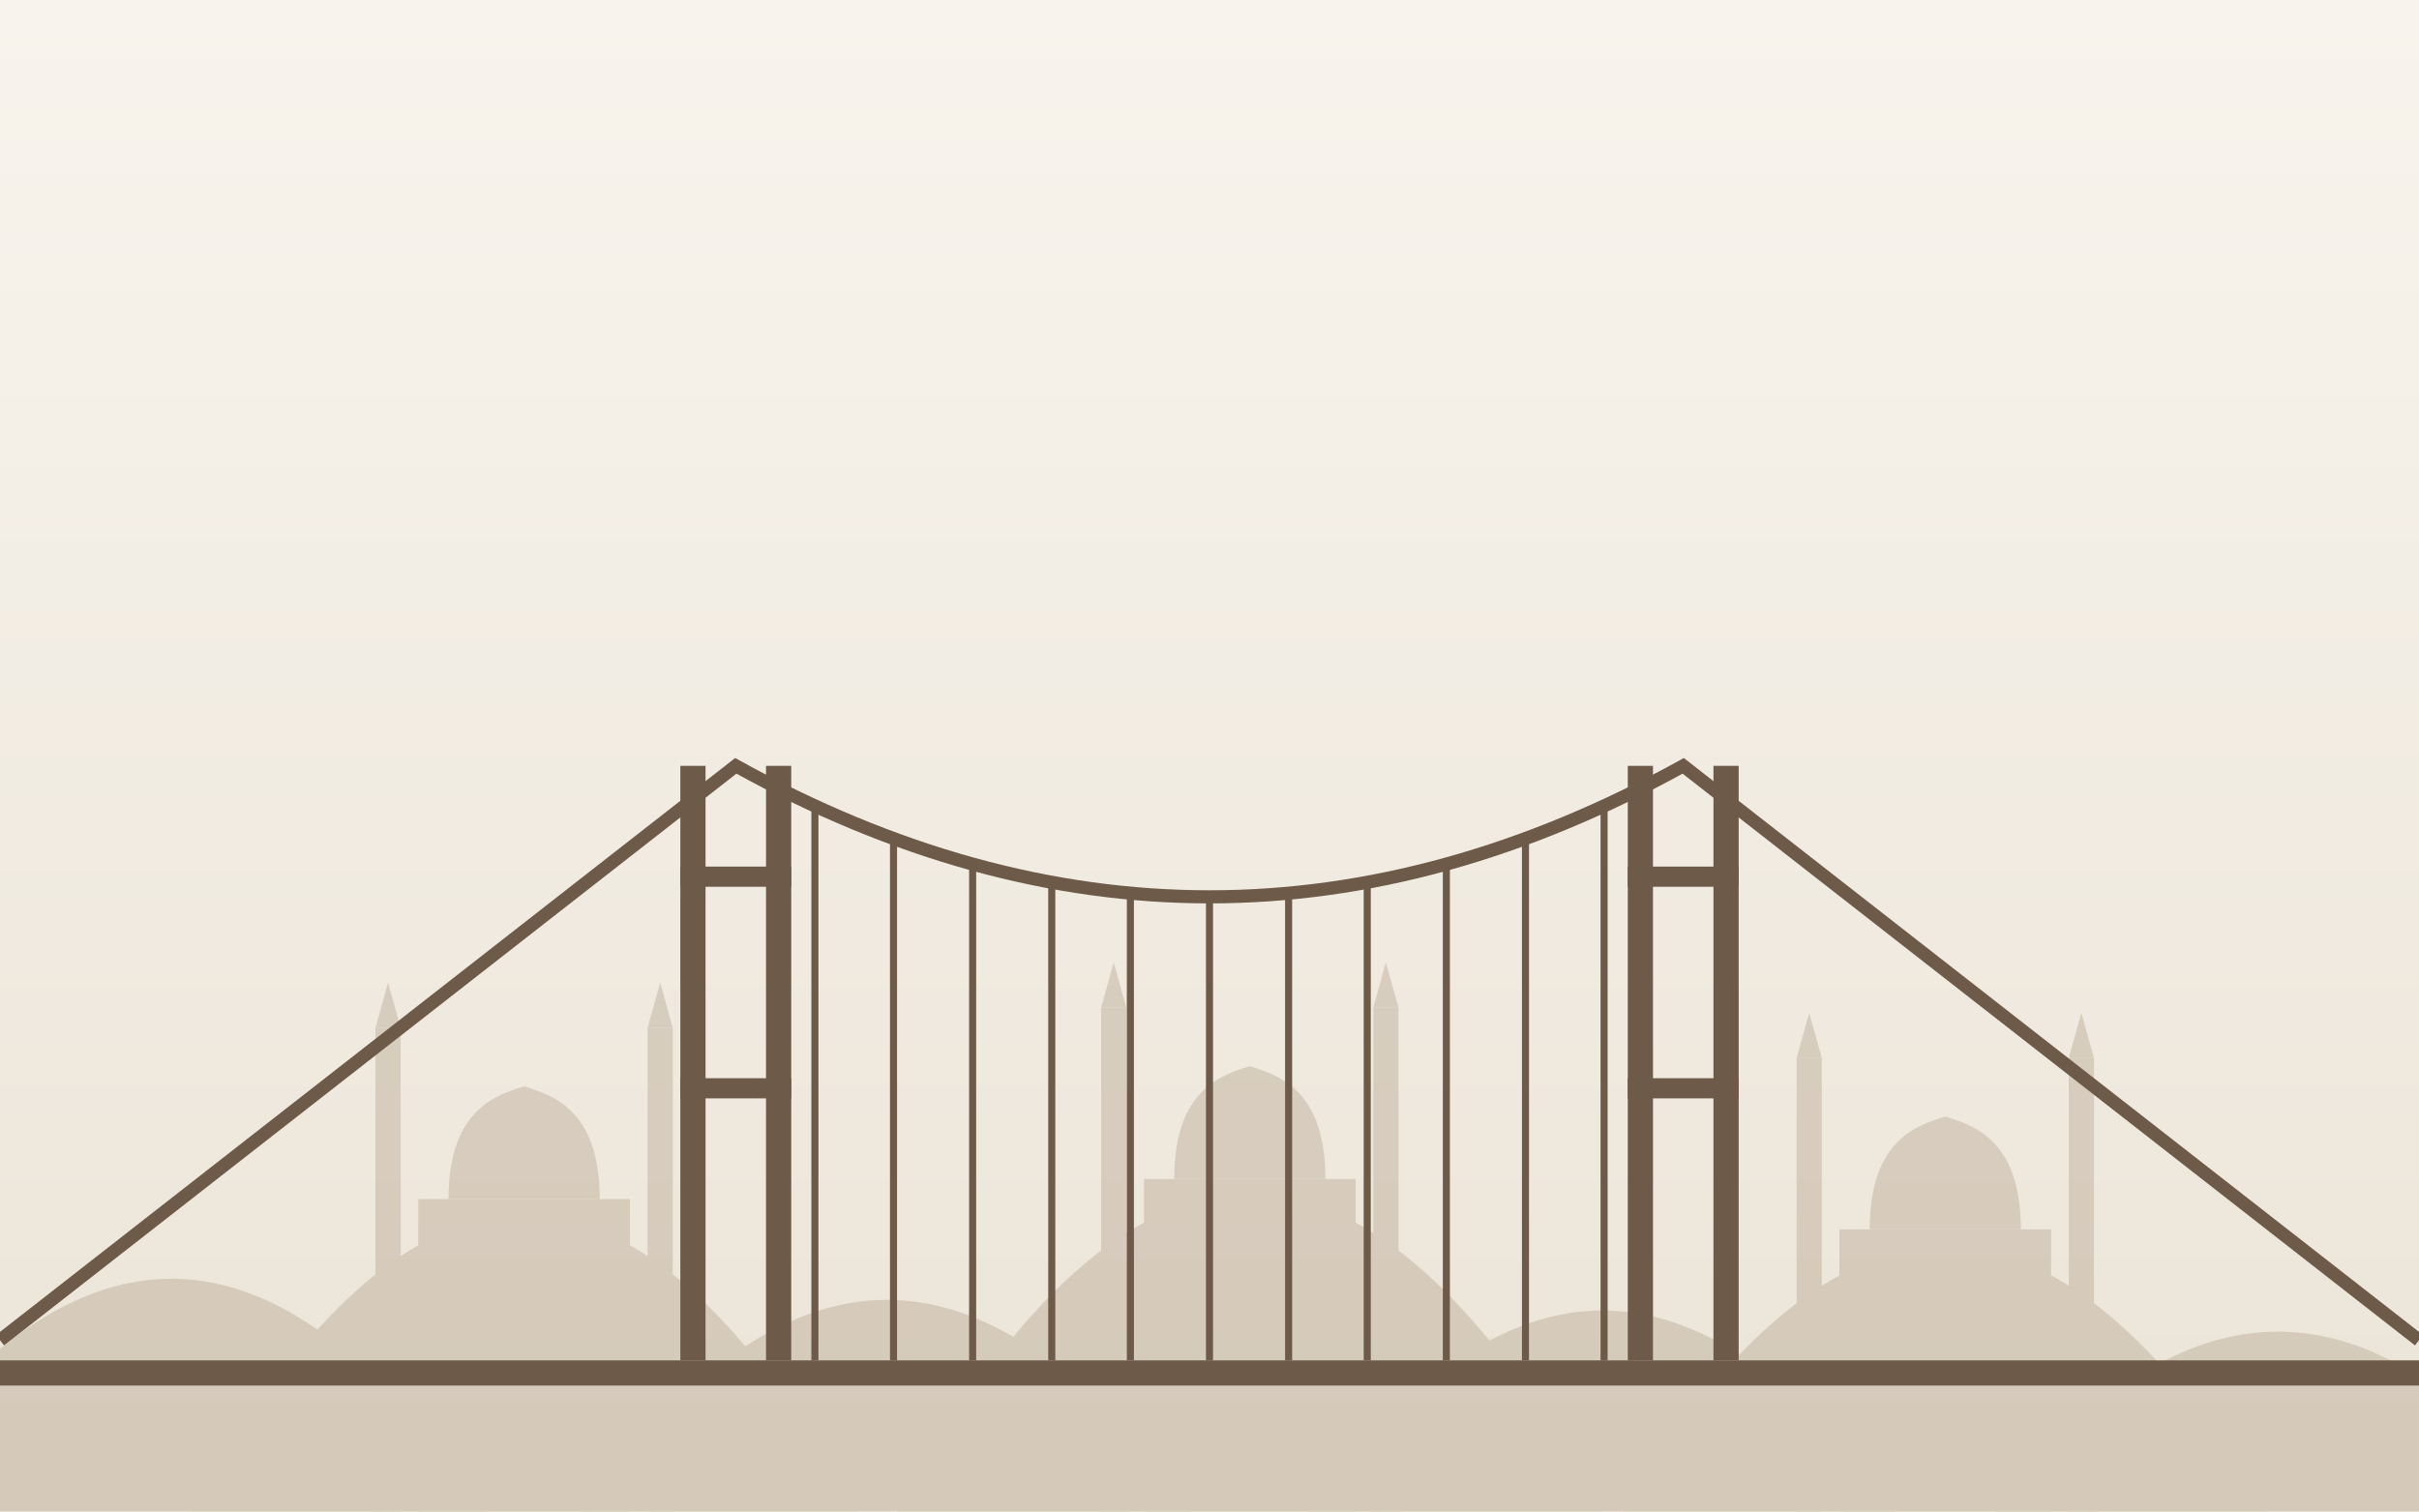
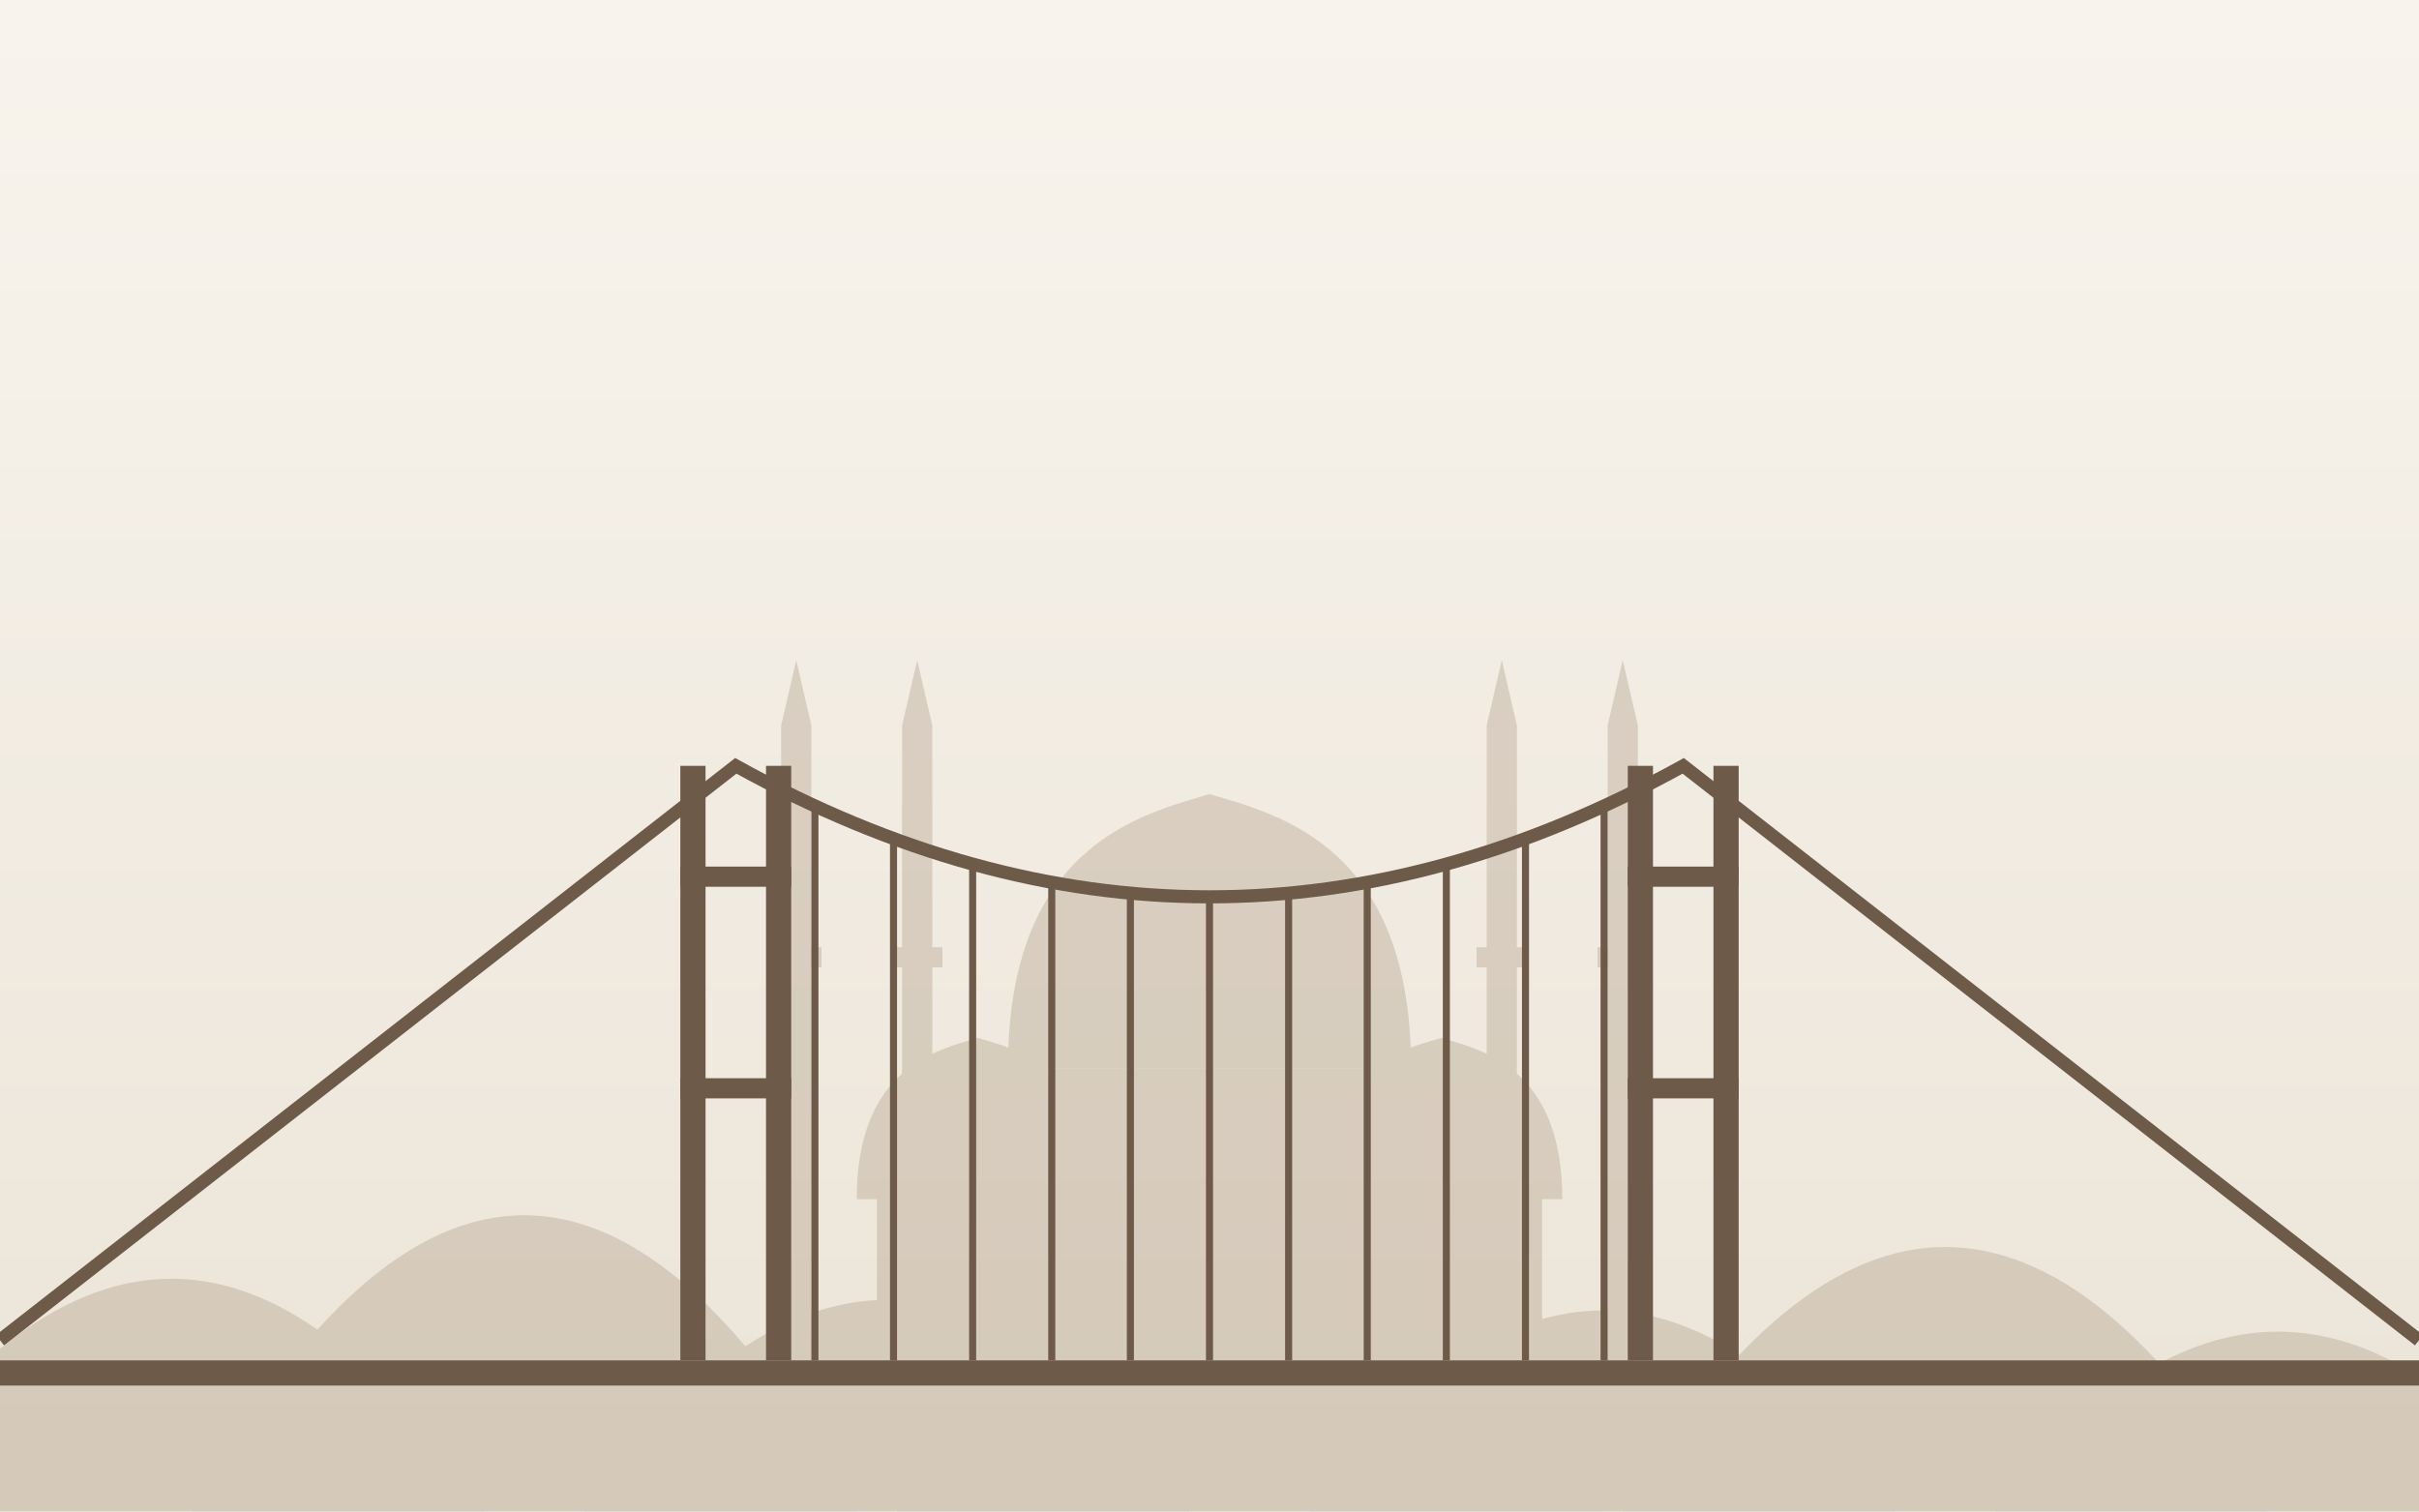
<svg xmlns="http://www.w3.org/2000/svg" viewBox="0 0 480 300" width="480" height="300" role="img" aria-label="Istanbul">
  <defs>
    <linearGradient id="bg" x1="0" y1="0" x2="0" y2="1">
      <stop offset="0%" stop-color="#f8f4ed" />
      <stop offset="100%" stop-color="#ebe4d8" />
    </linearGradient>
  </defs>
  <rect width="480" height="300" fill="url(#bg)" />
  <g fill="#a9967f" opacity="0.34">
+     <rect x="174" y="236" width="132" height="60" />
+     <path d="M170 238 C170 212.0 185.84 208.4 194 206.0 C202.16 208.4 218 212.0 218 238 Z" />
+     <path d="M262 238 C262 212.0 277.84 208.4 286 206.0 C294.16 208.4 310 212.0 310 238 Z" />
+     <rect x="206" y="212" width="68" height="26" />
+     <path d="M200 212 C200 167.8 226.4 161.68 240 157.6 C253.6 161.68 280 167.8 280 212 Z" />
+     <rect x="155" y="144" width="6" height="152" />
+     <rect x="153" y="188" width="10" height="4" />
+     <path d="M155.0 144 L158 131 L161.0 144 Z" />
+     <rect x="179" y="144" width="6" height="152" />
+     <rect x="177" y="188" width="10" height="4" />
+     <path d="M179.0 144 L182 131 L185.0 144 Z" />
+     <rect x="295" y="144" width="6" height="152" />
+     <rect x="293" y="188" width="10" height="4" />
+     <path d="M295.0 144 L298 131 L301.0 144 Z" />
+     <rect x="319" y="144" width="6" height="152" />
+     <rect x="317" y="188" width="10" height="4" />
+     <path d="M319.0 144 L322 131 L325.0 144 Z" />
    <path d="M-28 300 Q34 207.6 96 300 Z" />
    <path d="M38 300 Q104 182.4 170 300 Z" />
    <path d="M116 300 Q176 216.0 236 300 Z" />
    <path d="M178 300 Q248 174.0 318 300 Z" />
    <path d="M260 300 Q318 220.2 376 300 Z" />
    <path d="M322 300 Q386 195.0 450 300 Z" />
    <path d="M396 300 Q452 228.6 508 300 Z" />
-     <rect x="83" y="238" width="42" height="62" />
-     <path d="M89 238 C89 219.8 98.9 217.28 104 215.6 C109.1 217.28 119 219.8 119 238 Z" />
-     <rect x="74.5" y="204" width="5" height="96" />
-     <path d="M74.5 204 L77 195 L79.5 204 Z" />
-     <rect x="128.5" y="204" width="5" height="96" />
-     <path d="M128.5 204 L131 195 L133.5 204 Z" />
-     <rect x="227" y="234" width="42" height="66" />
-     <path d="M233 234 C233 215.8 242.9 213.28 248 211.6 C253.1 213.28 263 215.8 263 234 Z" />
-     <rect x="218.5" y="200" width="5" height="100" />
-     <path d="M218.5 200 L221 191 L223.5 200 Z" />
-     <rect x="272.5" y="200" width="5" height="100" />
-     <path d="M272.5 200 L275 191 L277.5 200 Z" />
-     <rect x="365" y="244" width="42" height="56" />
-     <path d="M371 244 C371 225.8 380.9 223.28 386 221.6 C391.1 223.28 401 225.8 401 244 Z" />
-     <rect x="356.5" y="210" width="5" height="90" />
-     <path d="M356.5 210 L359 201 L361.5 210 Z" />
-     <rect x="410.5" y="210" width="5" height="90" />
-     <path d="M410.5 210 L413 201 L415.5 210 Z" />
  </g>
  <g fill="#6d5a48">
    <rect x="0" y="270" width="480" height="5" />
    <rect x="135" y="152" width="5" height="118" />
    <rect x="152" y="152" width="5" height="118" />
    <rect x="135" y="172" width="22" height="4" />
    <rect x="135" y="214" width="22" height="4" />
    <rect x="323" y="152" width="5" height="118" />
    <rect x="340" y="152" width="5" height="118" />
    <rect x="323" y="172" width="22" height="4" />
    <rect x="323" y="214" width="22" height="4" />
    <path d="M0 266 L146 152 Q240 204 334 152 L480 266" fill="none" stroke="#6d5a48" stroke-width="2.6" />
    <rect x="161.0" y="159.9" width="1.4" height="110.1" />
    <rect x="176.6" y="166.4" width="1.4" height="103.6" />
    <rect x="192.3" y="171.5" width="1.4" height="98.5" />
    <rect x="208.0" y="175.1" width="1.4" height="94.9" />
    <rect x="223.6" y="177.3" width="1.4" height="92.7" />
    <rect x="239.3" y="178.0" width="1.4" height="92.0" />
    <rect x="255.0" y="177.3" width="1.4" height="92.7" />
    <rect x="270.6" y="175.1" width="1.4" height="94.9" />
    <rect x="286.3" y="171.5" width="1.4" height="98.5" />
    <rect x="302.0" y="166.4" width="1.4" height="103.6" />
    <rect x="317.6" y="159.9" width="1.4" height="110.1" />
  </g>
</svg>
